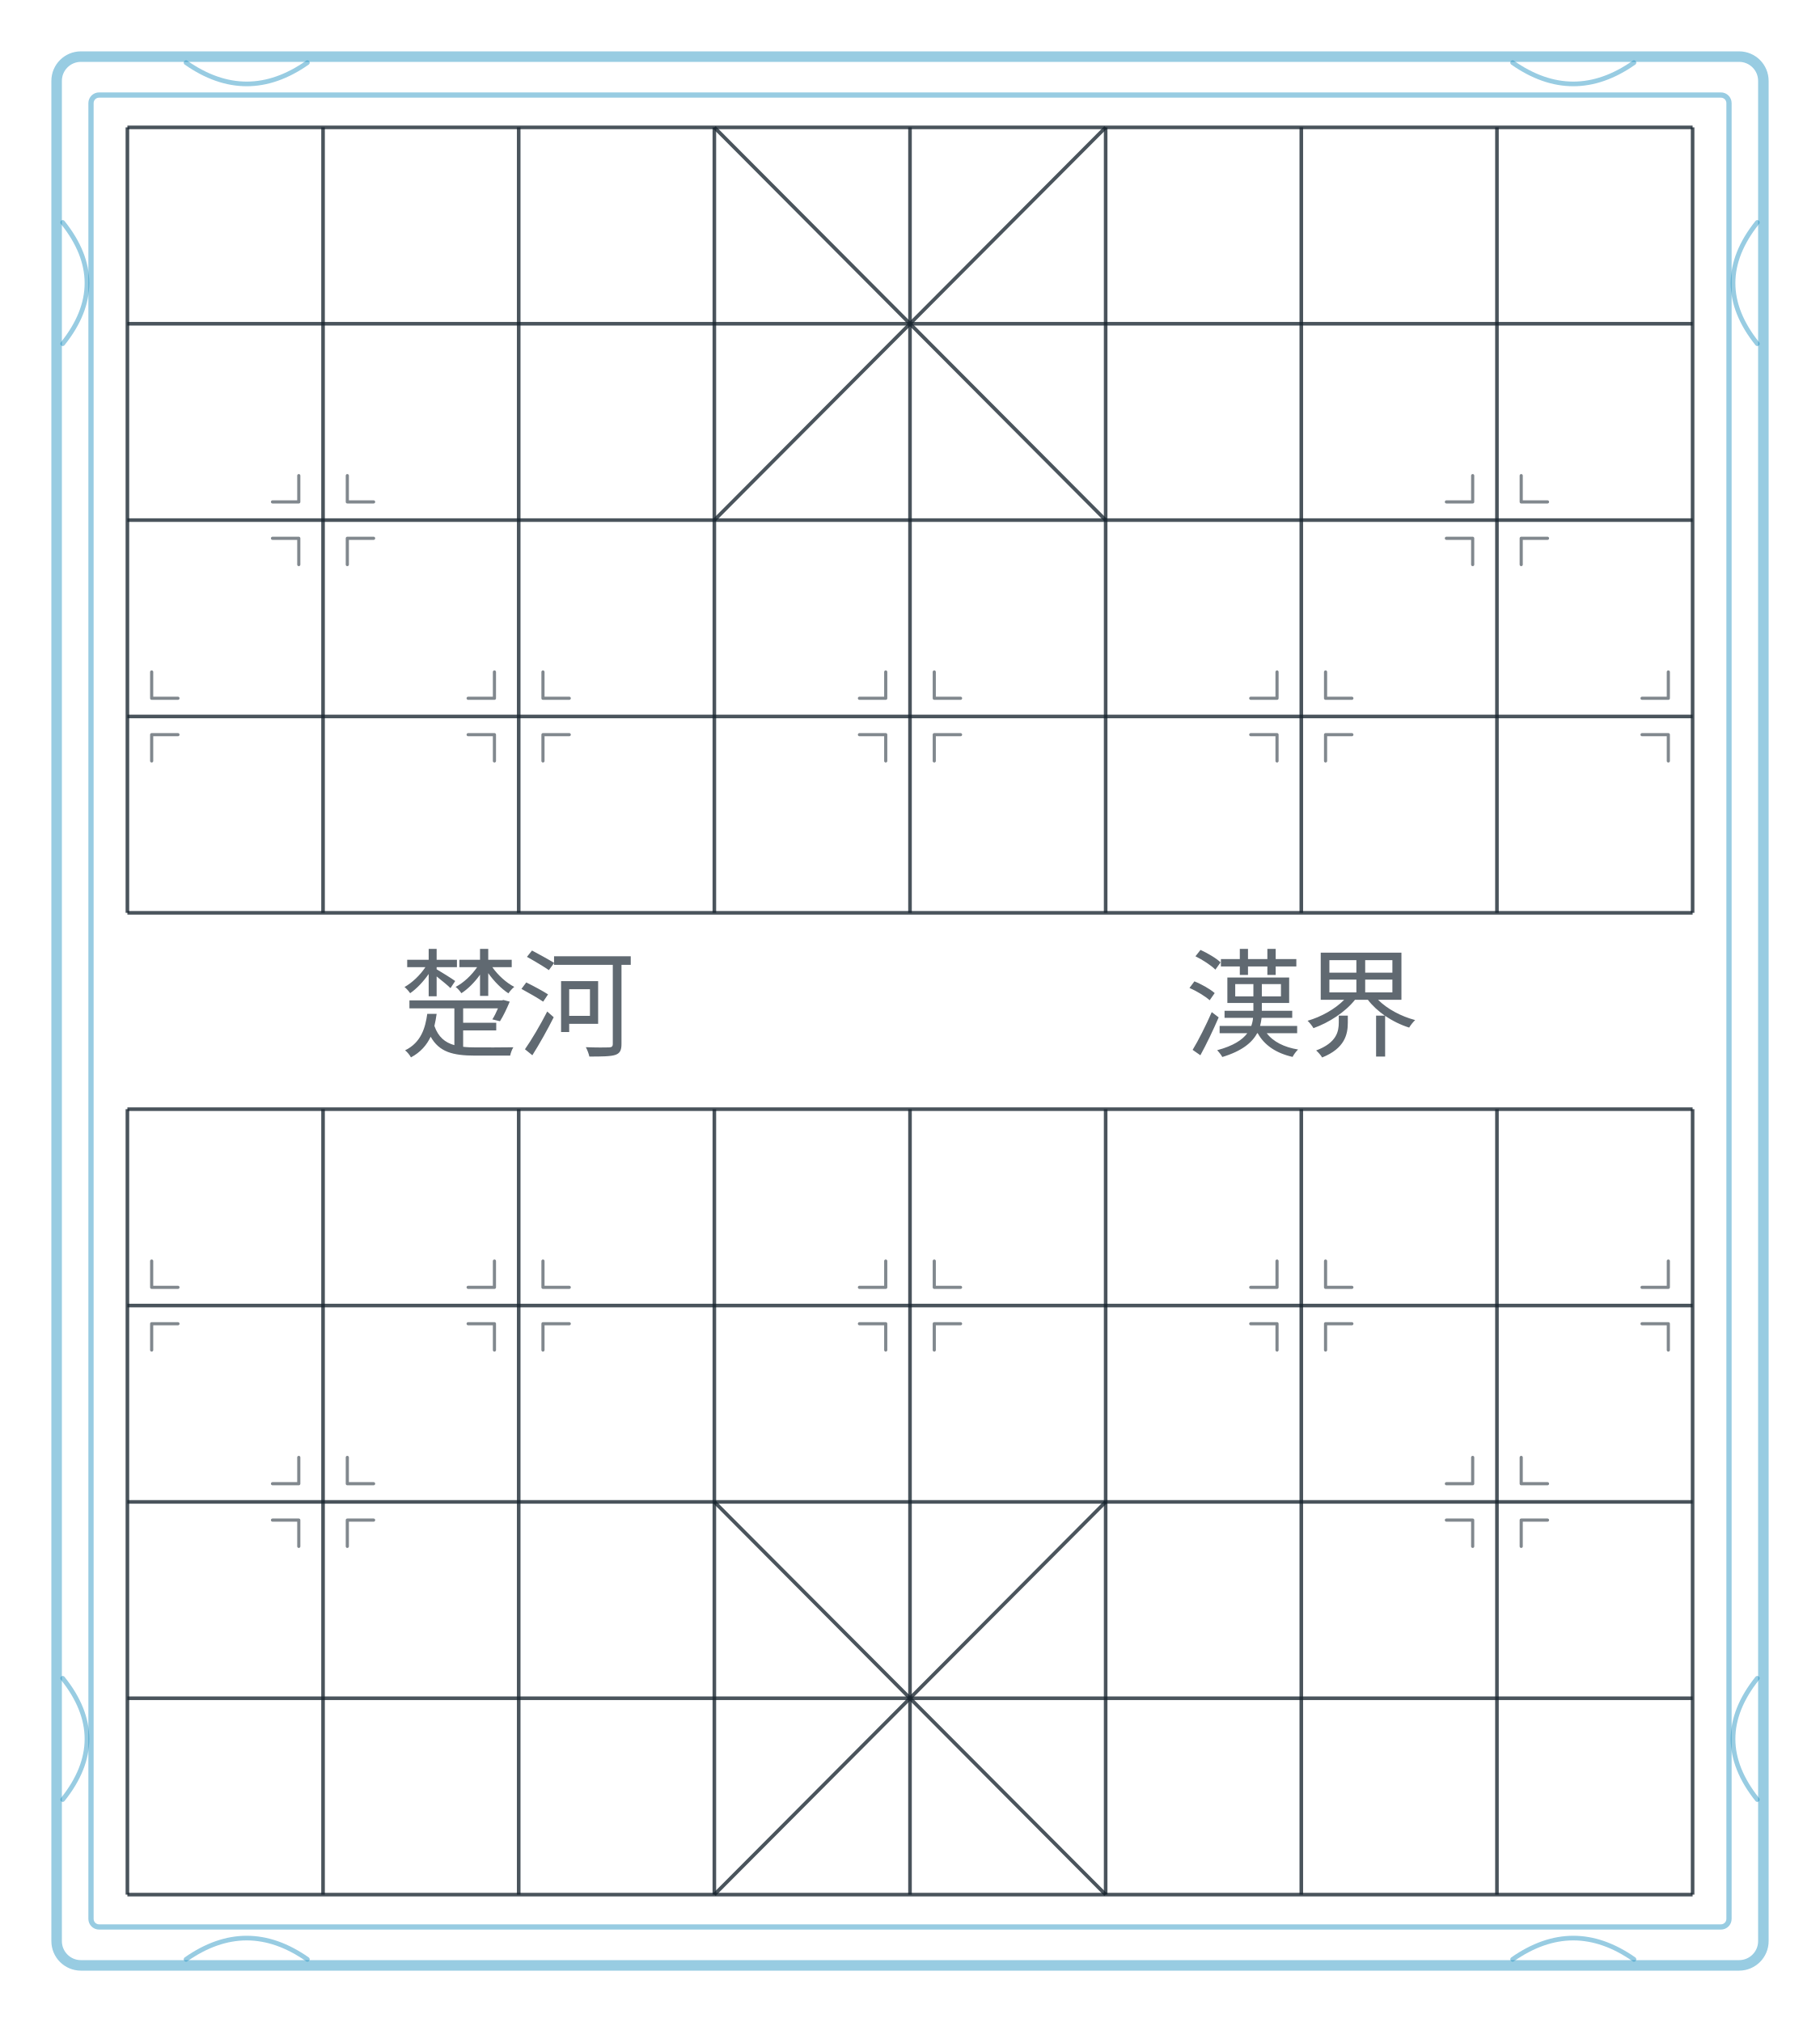
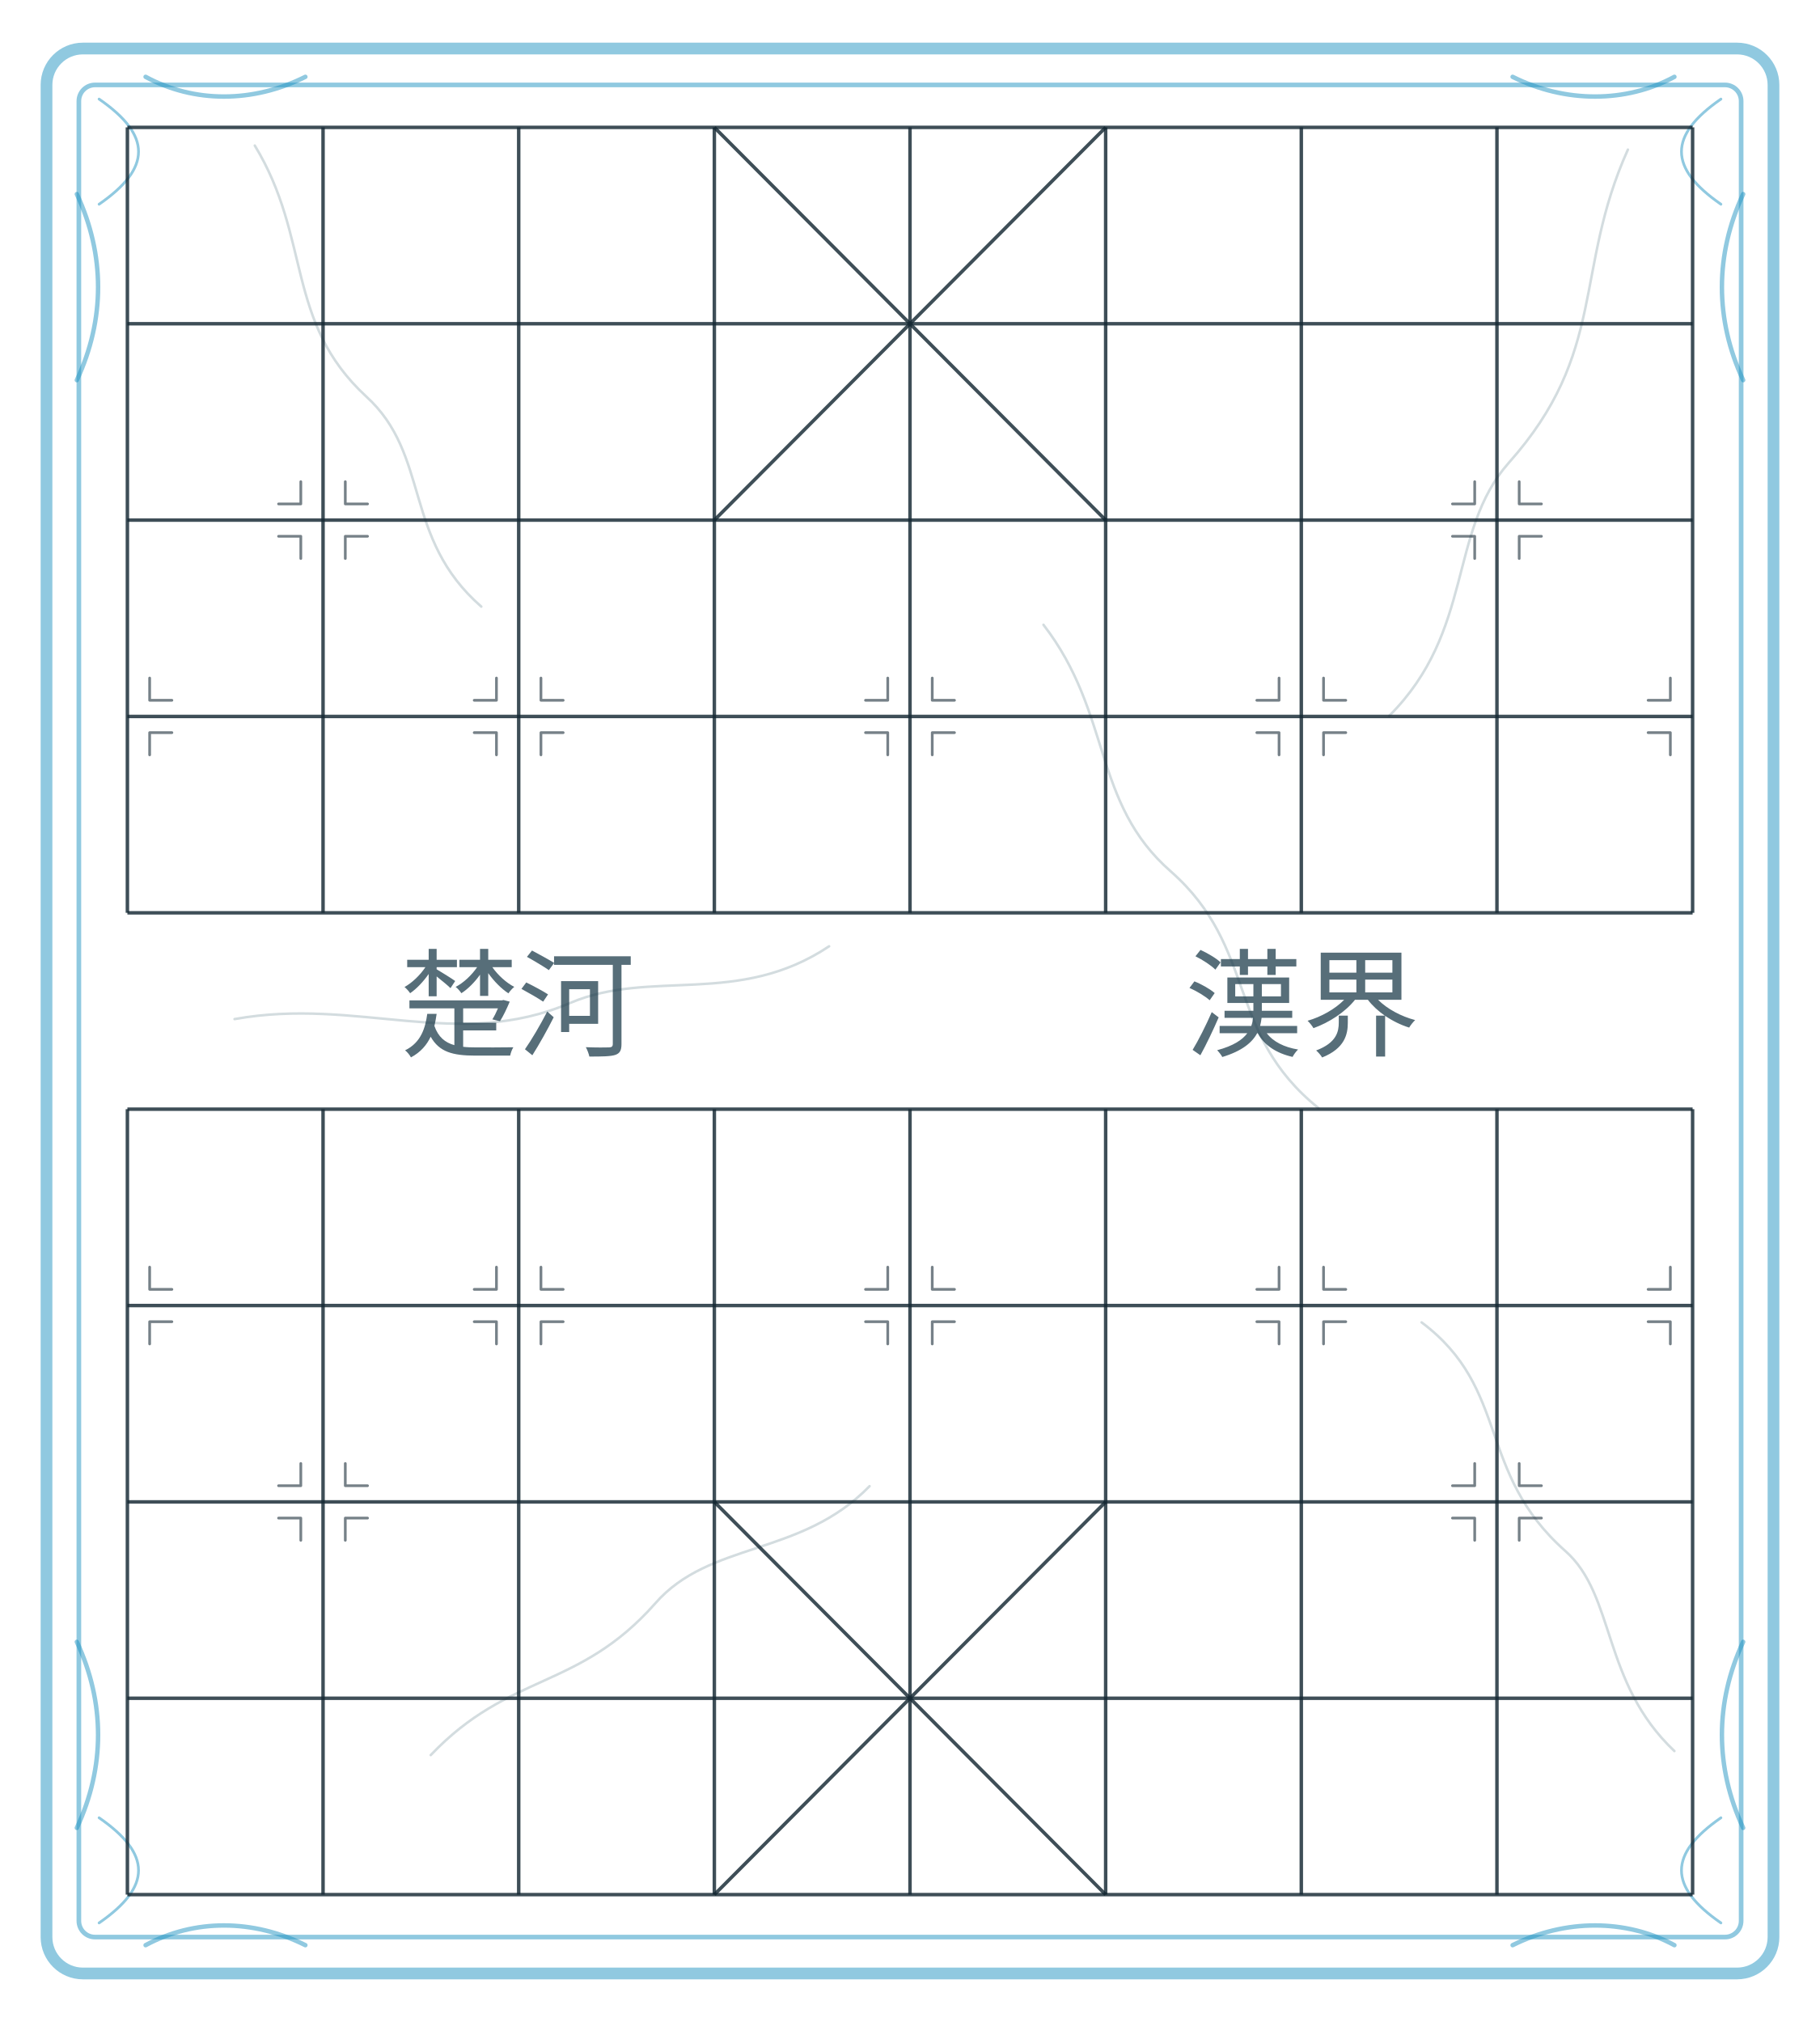
<svg xmlns="http://www.w3.org/2000/svg" viewBox="0 0 900 1000" fill="none">
  <defs>
    <g id="pointMark" fill="none" stroke-linecap="round" stroke-linejoin="round">
-       <path d="M-25 -9H-12V-22 M25 -9H12V-22 M-25 9H-12V22 M25 9H12V22" />
+       <path d="M-22 -8H-11V-19 M22 -8H11V-19 M-22 8H-11V19 M22 8H11V19" />
    </g>
    <g id="pointMarkLeftEdge" fill="none" stroke-linecap="round" stroke-linejoin="round">
-       <path d="M25 -9H12V-22 M25 9H12V22" />
+       <path d="M22 -8H11V-19 M22 8H11V19" />
    </g>
    <g id="pointMarkRightEdge" fill="none" stroke-linecap="round" stroke-linejoin="round">
-       <path d="M-25 -9H-12V-22 M-25 9H-12V22" />
+       <path d="M-22 -8H-11V-19 M-22 8H-11V19" />
    </g>
  </defs>
  <rect width="900" height="1000" fill="transparent" />
-   <g stroke="#0b86ba" stroke-opacity="0.42" fill="none" stroke-linejoin="round">
-     <rect x="28" y="28" width="844" height="944" rx="12" stroke-width="5.2" />
-     <rect x="45" y="47" width="810" height="906" rx="4" stroke-width="2.6" />
-     <path d="M92 31C112 45 132 45 152 31M748 31C768 45 788 45 808 31M92 969C112 955 132 955 152 969M748 969C768 955 788 955 808 969" stroke-width="2.3" stroke-linecap="round" />
-     <path d="M31 110C47 130 47 150 31 170M869 110C853 130 853 150 869 170M31 830C47 850 47 870 31 890M869 830C853 850 853 870 869 890" stroke-width="2.3" stroke-linecap="round" />
+   <g stroke="#188fbd" stroke-opacity="0.48" fill="none" stroke-linejoin="round">
+     <rect x="23" y="24" width="854" height="952" rx="18" stroke-width="5.8" />
+     <rect x="39" y="42" width="822" height="916" rx="8" stroke-width="2.3" />
+     <path d="M72 38C96 51 125 51 151 38M748 38C774 51 804 51 828 38M72 962C96 949 125 949 151 962M748 962C774 949 804 949 828 962" stroke-width="2.2" stroke-linecap="round" />
+     <path d="M38 96C52 126 52 158 38 188M862 96C848 126 848 158 862 188M38 812C52 842 52 874 38 904M862 812C848 842 848 874 862 904" stroke-width="2.2" stroke-linecap="round" />
+     <path d="M49 49C75 67 75 83 49 101M851 49C825 67 825 83 851 101M49 951C75 933 75 917 49 899M851 951C825 933 825 917 851 899" stroke-width="1.35" stroke-linecap="round" />
  </g>
-   <g stroke="#17242f" stroke-opacity="0.78" stroke-width="1.78" stroke-linecap="butt">
+   <g stroke="#245262" stroke-opacity="0.20" stroke-width="1.25" fill="none" stroke-linecap="round" stroke-linejoin="round">
+     <path d="M126 72C154 118 141 159 181 196C213 225 199 266 238 300" />
+     <path d="M805 74C778 134 795 174 746 229C716 263 729 312 687 354" />
+     <path d="M116 504C177 493 226 520 282 496C322 479 365 498 410 468" />
+     <path d="M516 309C550 353 540 397 579 431C622 469 606 511 652 548" />
+     <path d="M703 654C747 687 730 728 774 767C799 789 792 832 828 866" />
+     <path d="M213 868C252 827 286 836 324 793C351 762 396 770 430 735" />
+   </g>
+   <g stroke="#142733" stroke-opacity="0.82" stroke-width="1.72" stroke-linecap="butt">
    <path d="M63 63V451.444M63 548.556V937M159.75 63V451.444M159.75 548.556V937M256.5 63V451.444M256.5 548.556V937M353.25 63V451.444M353.25 548.556V937M450 63V451.444M450 548.556V937M546.75 63V451.444M546.75 548.556V937M643.5 63V451.444M643.5 548.556V937M740.25 63V451.444M740.25 548.556V937M837 63V451.444M837 548.556V937" />
    <path d="M63 63H837M63 160.111H837M63 257.222H837M63 354.333H837M63 451.444H837M63 548.556H837M63 645.667H837M63 742.778H837M63 839.889H837M63 937H837" />
    <path d="M353.25 63L546.75 257.222M546.75 63L353.25 257.222M353.25 742.778L546.75 937M546.75 742.778L353.25 937" />
  </g>
-   <g stroke="#17242f" stroke-opacity="0.54" stroke-width="1.56">
+   <g stroke="#142733" stroke-opacity="0.58" stroke-width="1.34">
    <use href="#pointMark" transform="translate(159.75 257.222)" />
    <use href="#pointMark" transform="translate(740.25 257.222)" />
    <use href="#pointMark" transform="translate(159.75 742.778)" />
    <use href="#pointMark" transform="translate(740.25 742.778)" />
    <use href="#pointMarkLeftEdge" transform="translate(63 354.333)" />
    <use href="#pointMark" transform="translate(256.5 354.333)" />
    <use href="#pointMark" transform="translate(450 354.333)" />
    <use href="#pointMark" transform="translate(643.5 354.333)" />
    <use href="#pointMarkRightEdge" transform="translate(837 354.333)" />
    <use href="#pointMarkLeftEdge" transform="translate(63 645.667)" />
    <use href="#pointMark" transform="translate(256.5 645.667)" />
    <use href="#pointMark" transform="translate(450 645.667)" />
    <use href="#pointMark" transform="translate(643.5 645.667)" />
    <use href="#pointMarkRightEdge" transform="translate(837 645.667)" />
  </g>
-   <g fill="#17242f" fill-opacity="0.68" font-family="KaiTi, STKaiti, SimSun, serif" font-size="58" text-anchor="middle">
+   <g fill="#173746" fill-opacity="0.72" font-family="KaiTi, STKaiti, SimSun, serif" font-size="58" text-anchor="middle">
    <text x="256" y="518">楚河</text>
    <text x="644" y="518">漢界</text>
  </g>
</svg>
